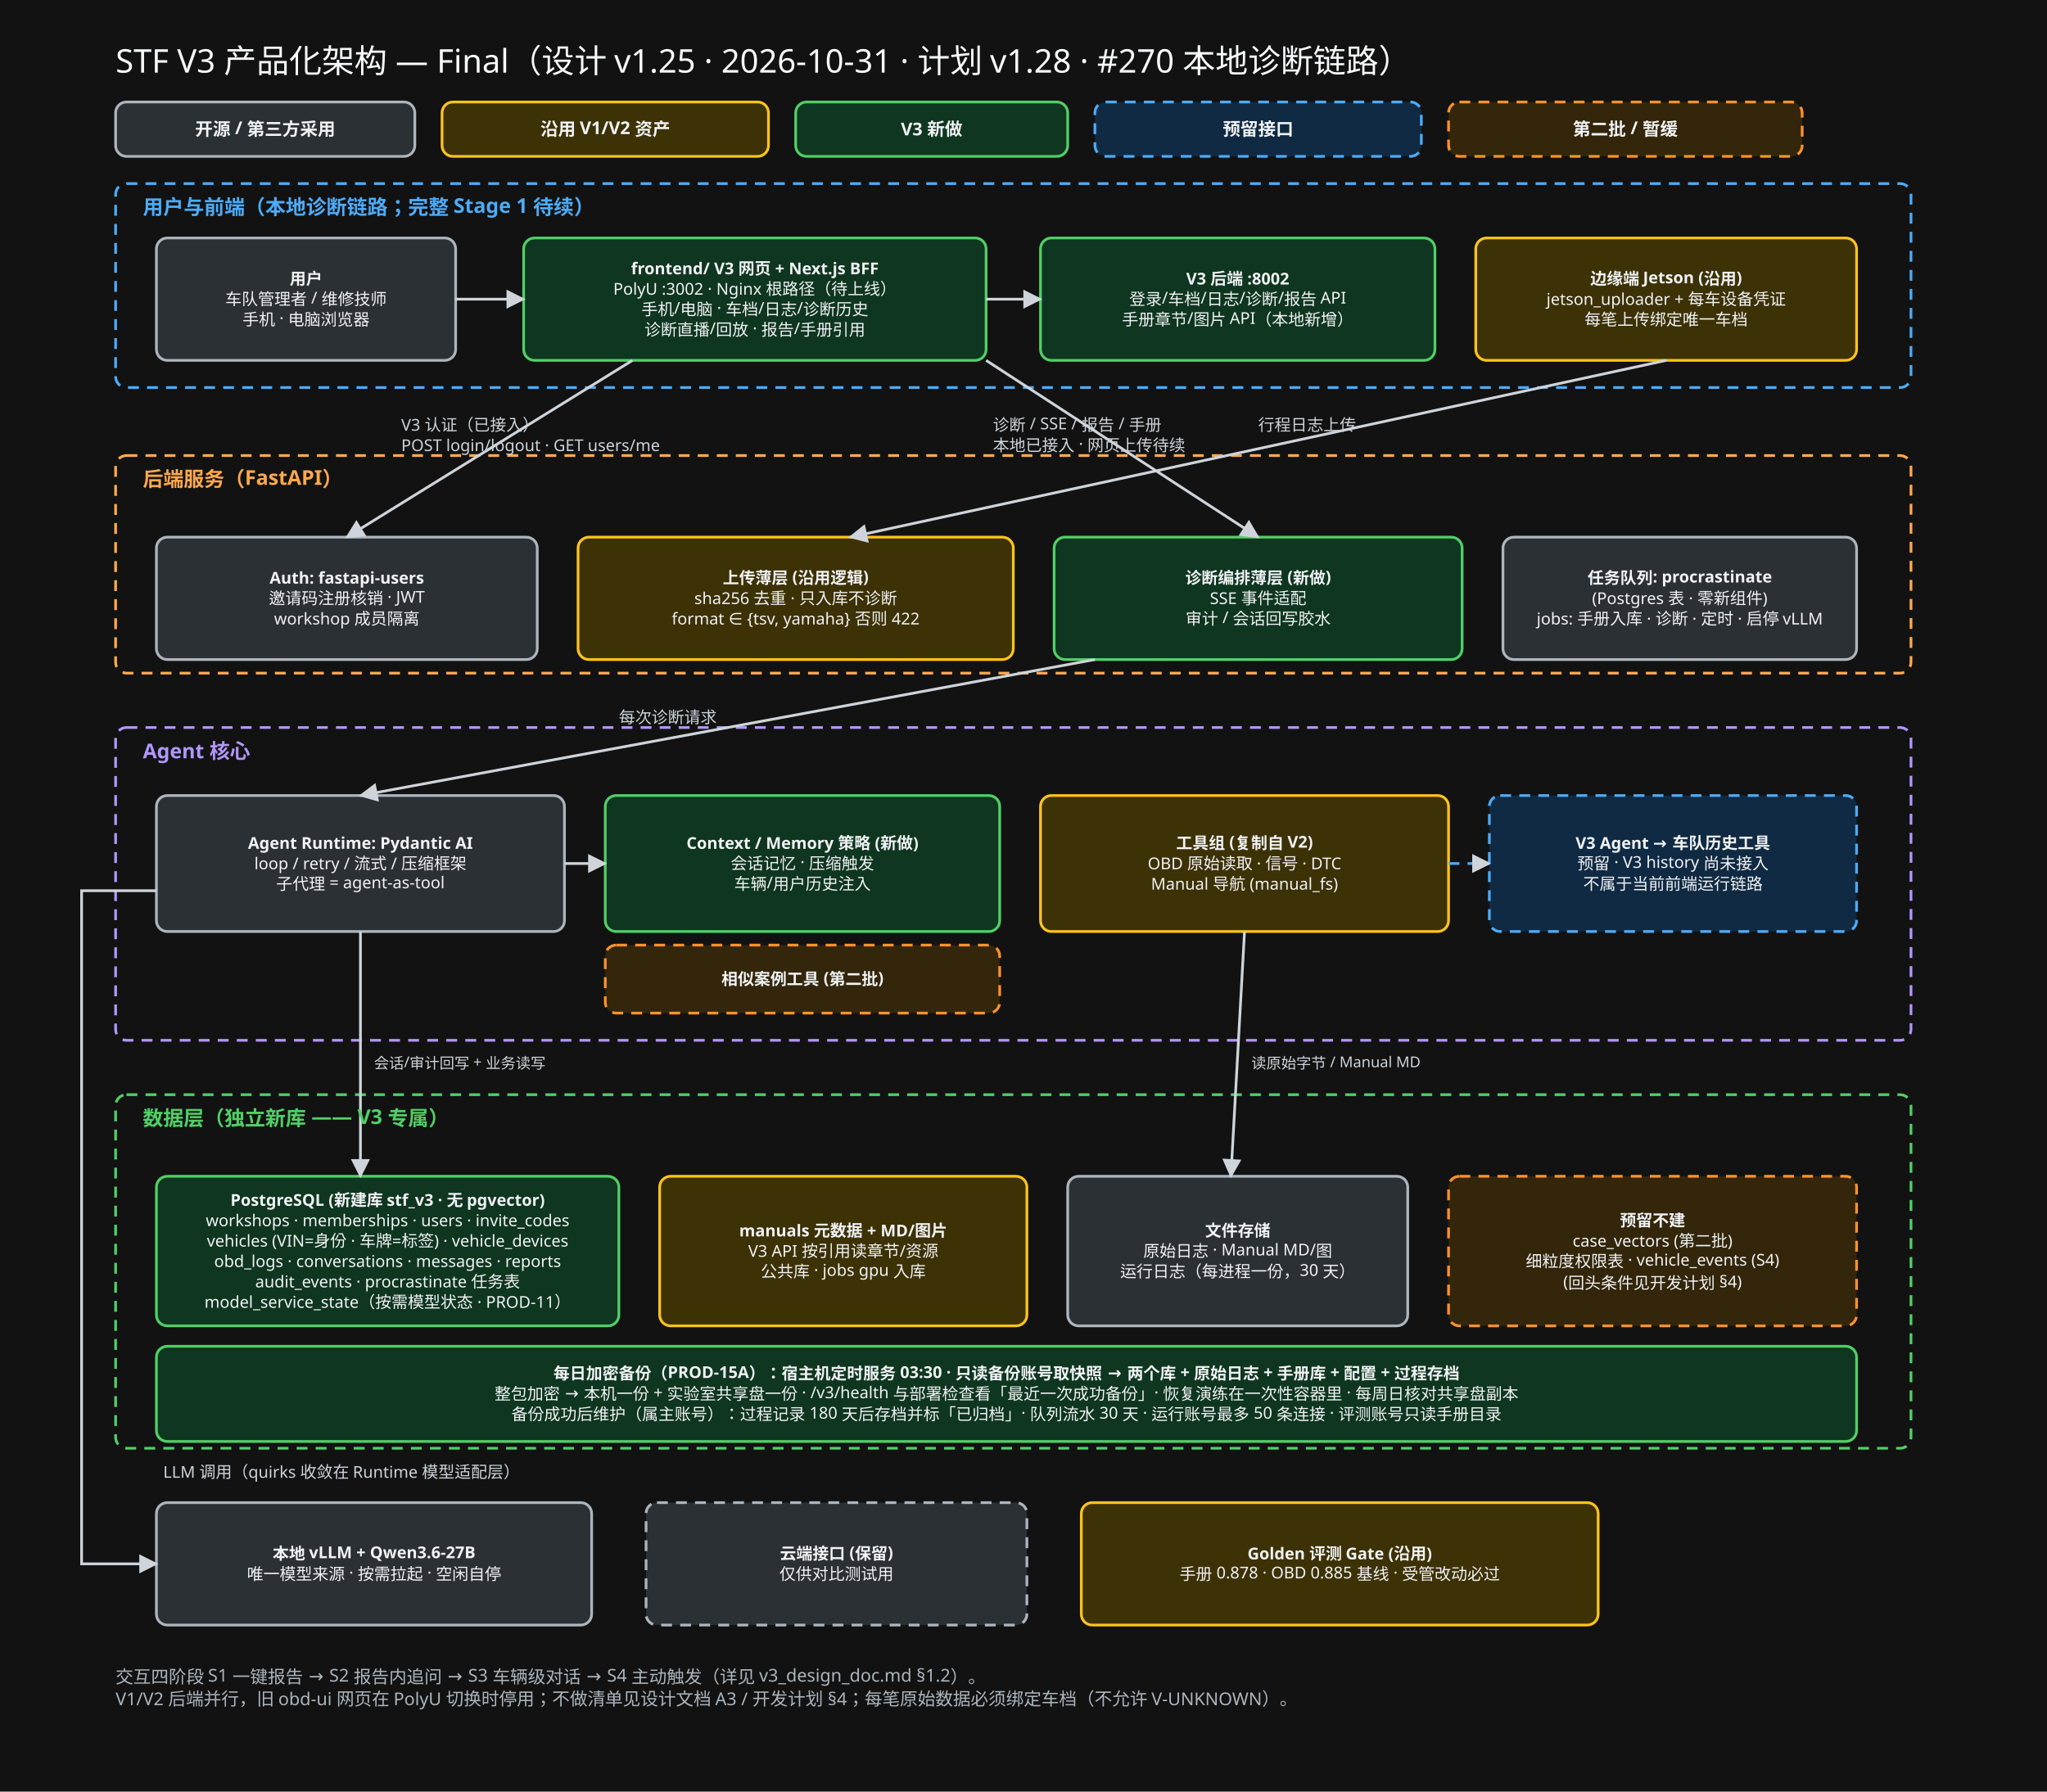
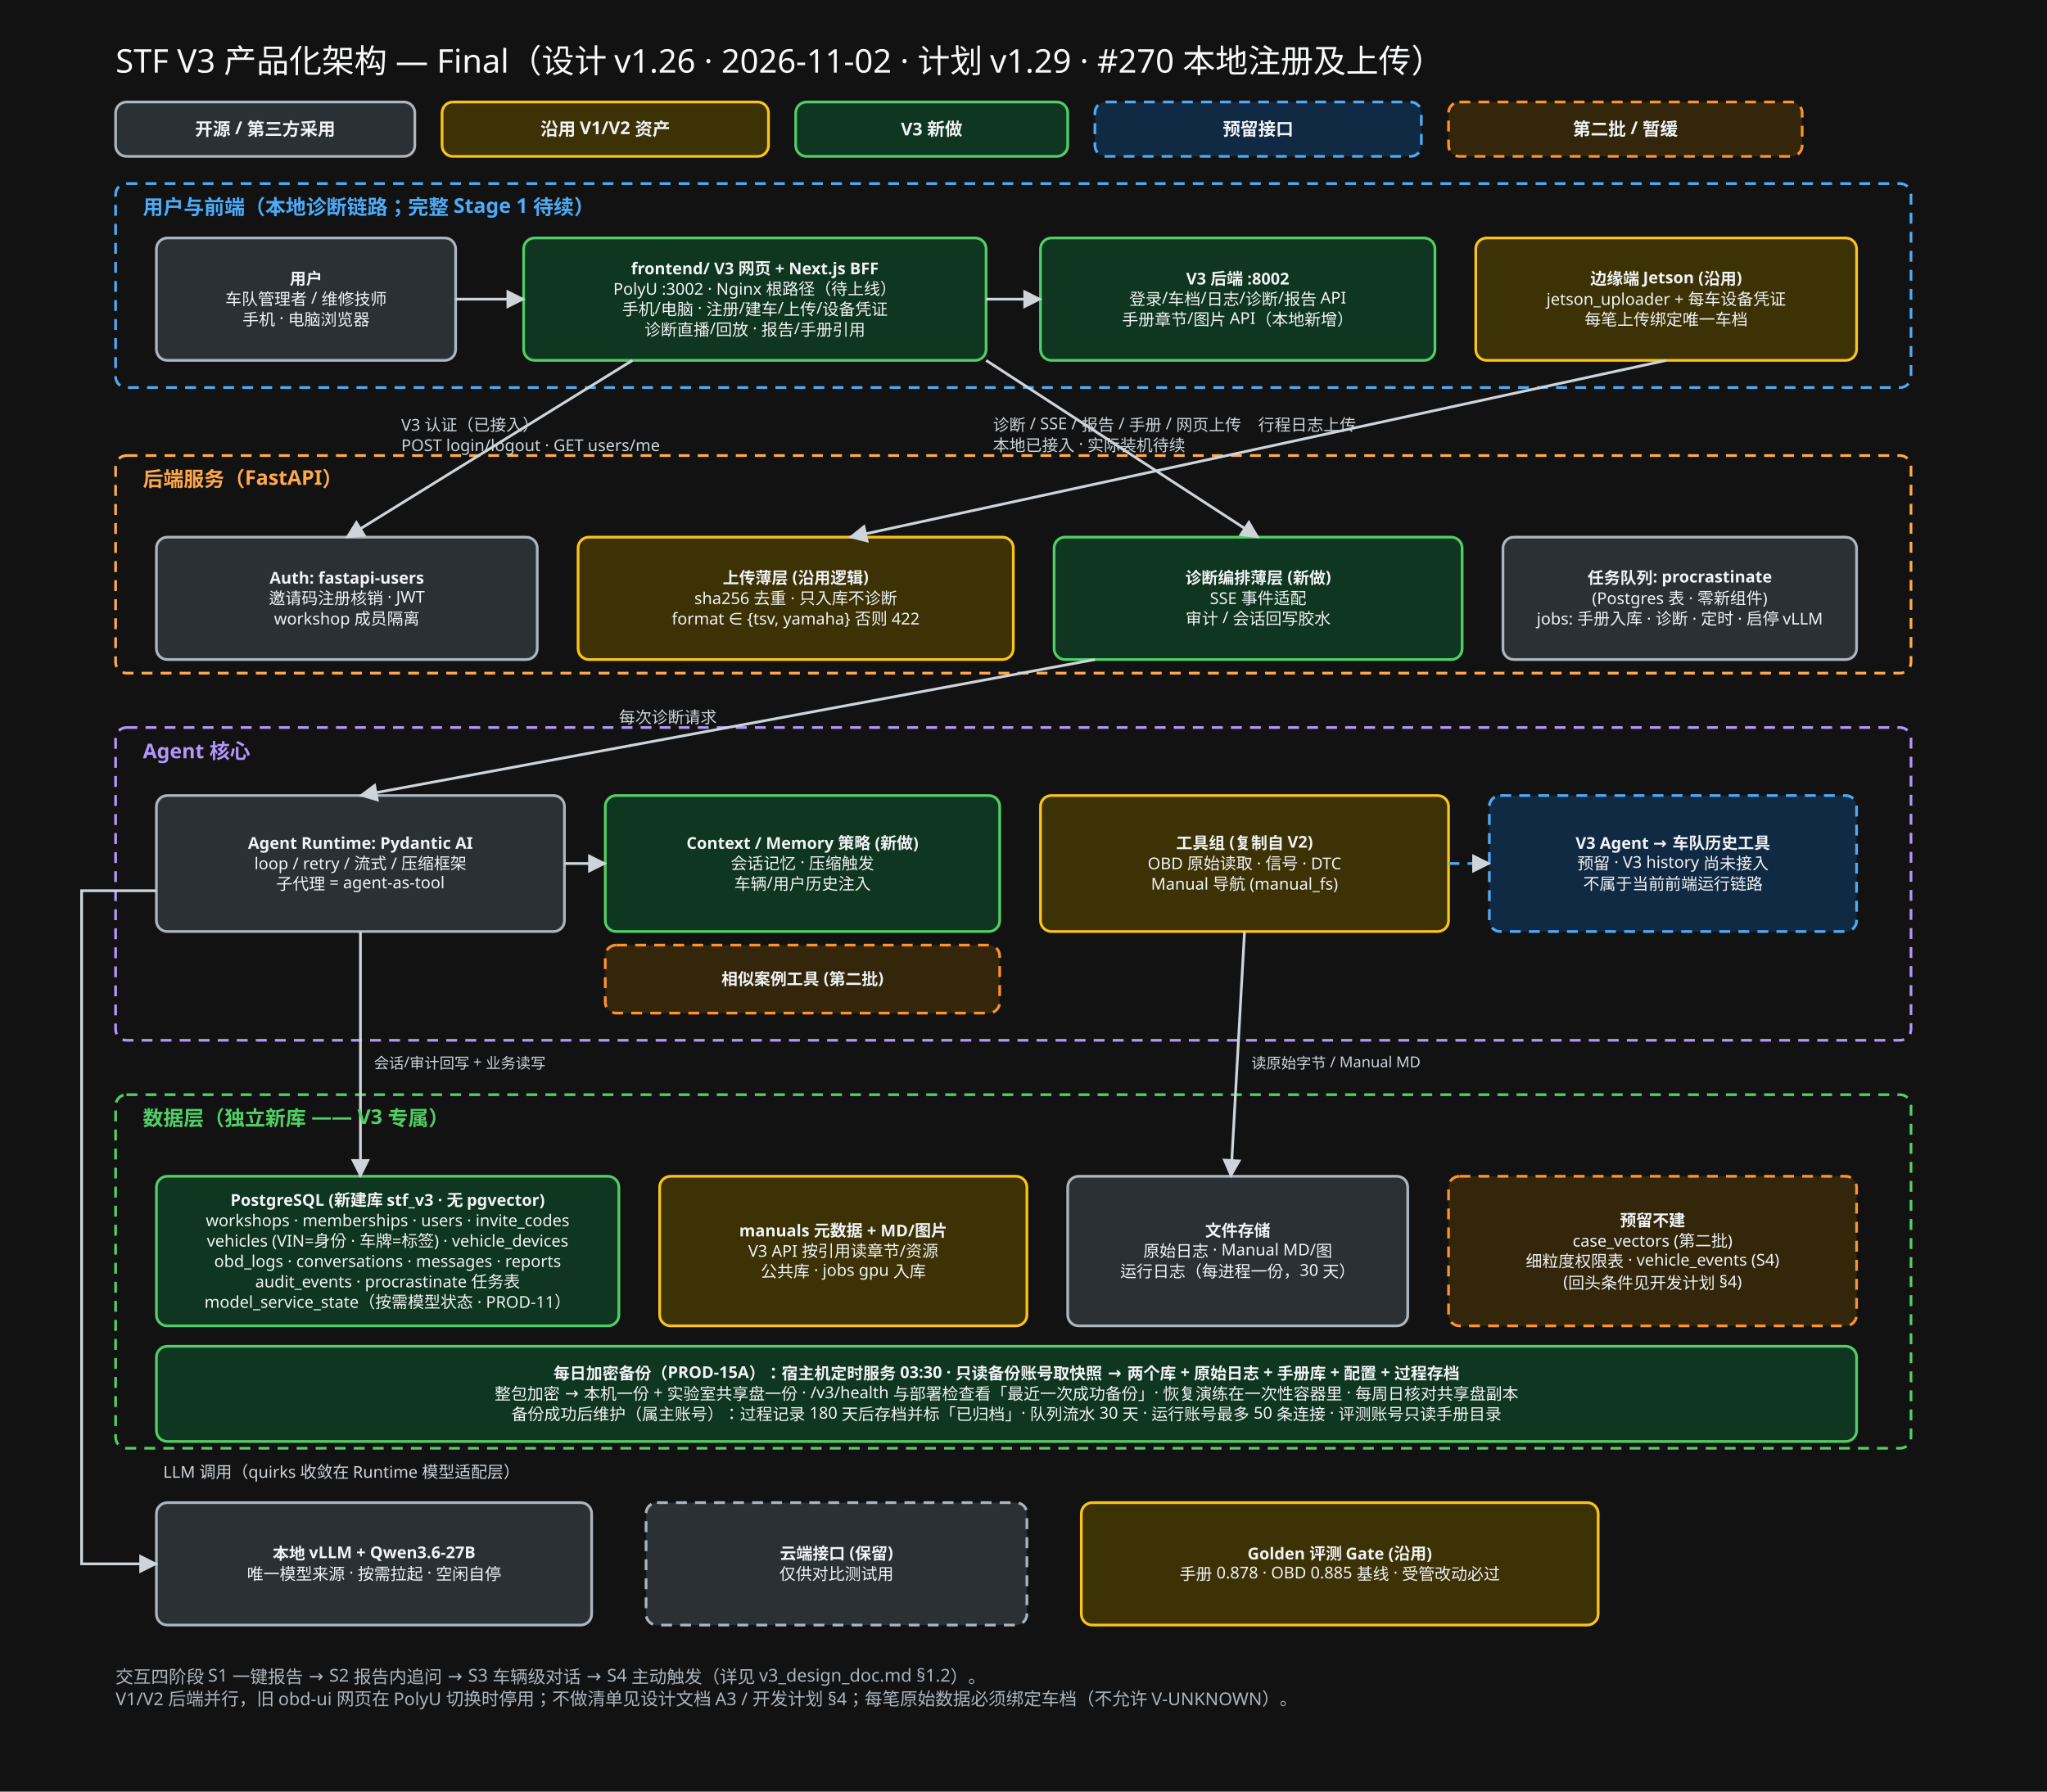
<svg xmlns="http://www.w3.org/2000/svg" viewBox="-25 -75 1505 1317.5" font-family="Segoe UI, Microsoft YaHei, sans-serif">
  <defs>
    <marker id="ah" viewBox="0 0 10 10" refX="9" refY="5" markerWidth="7" markerHeight="7" orient="auto-start-reverse">
      <path d="M0,0 L10,5 L0,10 z" fill="#ced4da" />
    </marker>
  </defs>
  <rect x="-25" y="-75" width="1505" height="1317.5" fill="#121212" />
  <rect x="60" y="0" width="220" height="40" rx="8" fill="#2b3035" stroke="#adb5bd" stroke-width="2" />
  <rect x="300" y="0" width="240" height="40" rx="8" fill="#3d3106" stroke="#fcc419" stroke-width="2" />
  <rect x="560" y="0" width="200" height="40" rx="8" fill="#0f3620" stroke="#51cf66" stroke-width="2" />
  <rect x="780" y="0" width="240" height="40" rx="8" fill="#102a43" stroke="#4dabf7" stroke-width="2" stroke-dasharray="8 6" />
  <rect x="1040" y="0" width="260" height="40" rx="8" fill="#33260a" stroke="#ff922b" stroke-width="2" stroke-dasharray="8 6" />
  <rect x="60" y="60" width="1320" height="150" rx="8" fill="transparent" stroke="#4dabf7" stroke-width="2" stroke-dasharray="8 6" />
  <rect x="90" y="100" width="220" height="90" rx="8" fill="#2b3035" stroke="#adb5bd" stroke-width="2" />
  <rect x="360" y="100" width="340" height="90" rx="8" fill="#0f3620" stroke="#51cf66" stroke-width="2" />
  <rect x="740" y="100" width="290" height="90" rx="8" fill="#0f3620" stroke="#51cf66" stroke-width="2" />
  <rect x="1060" y="100" width="280" height="90" rx="8" fill="#3d3106" stroke="#fcc419" stroke-width="2" />
  <rect x="60" y="260" width="1320" height="160" rx="8" fill="transparent" stroke="#ffa94d" stroke-width="2" stroke-dasharray="8 6" />
  <rect x="90" y="320" width="280" height="90" rx="8" fill="#2b3035" stroke="#adb5bd" stroke-width="2" />
  <rect x="400" y="320" width="320" height="90" rx="8" fill="#3d3106" stroke="#fcc419" stroke-width="2" />
  <rect x="750" y="320" width="300" height="90" rx="8" fill="#0f3620" stroke="#51cf66" stroke-width="2" />
  <rect x="1080" y="320" width="260" height="90" rx="8" fill="#2b3035" stroke="#adb5bd" stroke-width="2" />
  <rect x="60" y="460" width="1320" height="230" rx="8" fill="transparent" stroke="#b197fc" stroke-width="2" stroke-dasharray="8 6" />
  <rect x="90" y="510" width="300" height="100" rx="8" fill="#2b3035" stroke="#adb5bd" stroke-width="2" />
  <rect x="420" y="510" width="290" height="100" rx="8" fill="#0f3620" stroke="#51cf66" stroke-width="2" />
  <rect x="740" y="510" width="300" height="100" rx="8" fill="#3d3106" stroke="#fcc419" stroke-width="2" />
  <rect x="1070" y="510" width="270" height="100" rx="8" fill="#102a43" stroke="#4dabf7" stroke-width="2" stroke-dasharray="8 6" />
  <rect x="420" y="620" width="290" height="50" rx="8" fill="#33260a" stroke="#ff922b" stroke-width="2" stroke-dasharray="8 6" />
  <rect x="60" y="730" width="1320" height="260" rx="8" fill="transparent" stroke="#51cf66" stroke-width="2" stroke-dasharray="8 6" />
  <rect x="90" y="790" width="340" height="110" rx="8" fill="#0f3620" stroke="#51cf66" stroke-width="2" />
  <rect x="460" y="790" width="270" height="110" rx="8" fill="#3d3106" stroke="#fcc419" stroke-width="2" />
  <rect x="760" y="790" width="250" height="110" rx="8" fill="#2b3035" stroke="#adb5bd" stroke-width="2" />
  <rect x="1040" y="790" width="300" height="110" rx="8" fill="#33260a" stroke="#ff922b" stroke-width="2" stroke-dasharray="8 6" />
  <rect x="90" y="915" width="1250" height="70" rx="8" fill="#0f3620" stroke="#51cf66" stroke-width="2" />
  <rect x="90" y="1030" width="320" height="90" rx="8" fill="#2b3035" stroke="#adb5bd" stroke-width="2" />
  <rect x="450" y="1030" width="280" height="90" rx="8" fill="#2b3035" stroke="#adb5bd" stroke-width="2" stroke-dasharray="8 6" />
  <rect x="770" y="1030" width="380" height="90" rx="8" fill="#3d3106" stroke="#fcc419" stroke-width="2" />
  <polyline points="310,145 360,145" fill="none" stroke="#ced4da" stroke-width="2" marker-end="url(#ah)" />
  <polyline points="700,145 740,145" fill="none" stroke="#ced4da" stroke-width="2" marker-end="url(#ah)" />
  <polyline points="440,190 230,320" fill="none" stroke="#ced4da" stroke-width="2" marker-end="url(#ah)" />
  <polyline points="700,190 900,320" fill="none" stroke="#ced4da" stroke-width="2" marker-end="url(#ah)" />
  <polyline points="1200,190 600,320" fill="none" stroke="#ced4da" stroke-width="2" marker-end="url(#ah)" />
  <polyline points="780,410 240,510" fill="none" stroke="#ced4da" stroke-width="2" marker-end="url(#ah)" />
  <polyline points="1040,560 1070,560" fill="none" stroke="#4dabf7" stroke-width="2" stroke-dasharray="8 6" marker-end="url(#ah)" />
  <polyline points="390,560 420,560" fill="none" stroke="#ced4da" stroke-width="2" marker-end="url(#ah)" />
  <polyline points="240,610 240,790" fill="none" stroke="#ced4da" stroke-width="2" marker-end="url(#ah)" />
  <polyline points="890,610 880,790" fill="none" stroke="#ced4da" stroke-width="2" marker-end="url(#ah)" />
  <polyline points="90,580 35,580 35,1075 90,1075" fill="none" stroke="#ced4da" stroke-width="2" marker-end="url(#ah)" />
-   <text x="60" y="-21.60" font-size="24" fill="#f8f9fa">STF V3 产品化架构 — Final（设计 v1.25 · 2026-10-31 · 计划 v1.28 · #270 本地诊断链路）</text>
+   <text x="60" y="-21.60" font-size="24" fill="#f8f9fa">STF V3 产品化架构 — Final（设计 v1.26 · 2026-11-02 · 计划 v1.29 · #270 本地注册及上传）</text>
  <text x="170.0" y="24.55" text-anchor="middle" font-size="13" fill="#f1f3f5" font-weight="600">开源 / 第三方采用</text>
  <text x="420.0" y="24.55" text-anchor="middle" font-size="13" fill="#f1f3f5" font-weight="600">沿用 V1/V2 资产</text>
  <text x="660.0" y="24.55" text-anchor="middle" font-size="13" fill="#f1f3f5" font-weight="600">V3 新做</text>
  <text x="900.0" y="24.55" text-anchor="middle" font-size="13" fill="#f1f3f5" font-weight="600">预留接口</text>
  <text x="1170.0" y="24.55" text-anchor="middle" font-size="13" fill="#f1f3f5" font-weight="600">第二批 / 暂缓</text>
  <text x="80" y="82.62" font-size="15" fill="#4dabf7" font-weight="600">用户与前端（本地诊断链路；完整 Stage 1 待续）</text>
  <text x="200.0" y="134.20" text-anchor="middle" font-size="12" fill="#f1f3f5" font-weight="600">用户</text>
  <text x="200.0" y="149.20" text-anchor="middle" font-size="12" fill="#f1f3f5">车队管理者 / 维修技师</text>
  <text x="200.0" y="164.20" text-anchor="middle" font-size="12" fill="#f1f3f5">手机 · 电脑浏览器</text>
  <text x="530.0" y="126.70" text-anchor="middle" font-size="12" fill="#f1f3f5" font-weight="600">frontend/ V3 网页 + Next.js BFF</text>
  <text x="530.0" y="141.70" text-anchor="middle" font-size="12" fill="#f1f3f5">PolyU :3002 · Nginx 根路径（待上线）</text>
-   <text x="530.0" y="156.70" text-anchor="middle" font-size="12" fill="#f1f3f5">手机/电脑 · 车档/日志/诊断历史</text>
+   <text x="530.0" y="156.70" text-anchor="middle" font-size="12" fill="#f1f3f5">手机/电脑 · 注册/建车/上传/设备凭证</text>
  <text x="530.0" y="171.70" text-anchor="middle" font-size="12" fill="#f1f3f5">诊断直播/回放 · 报告/手册引用</text>
  <text x="885.0" y="134.20" text-anchor="middle" font-size="12" fill="#f1f3f5" font-weight="600">V3 后端 :8002</text>
  <text x="885.0" y="149.20" text-anchor="middle" font-size="12" fill="#f1f3f5">登录/车档/日志/诊断/报告 API</text>
  <text x="885.0" y="164.20" text-anchor="middle" font-size="12" fill="#f1f3f5">手册章节/图片 API（本地新增）</text>
  <text x="1200.0" y="134.20" text-anchor="middle" font-size="12" fill="#f1f3f5" font-weight="600">边缘端 Jetson (沿用)</text>
  <text x="1200.0" y="149.20" text-anchor="middle" font-size="12" fill="#f1f3f5">jetson_uploader + 每车设备凭证</text>
  <text x="1200.0" y="164.20" text-anchor="middle" font-size="12" fill="#f1f3f5">每笔上传绑定唯一车档</text>
  <text x="270" y="241.70" font-size="12" fill="#ced4da">V3 认证（已接入）</text>
  <text x="270" y="256.70" font-size="12" fill="#ced4da">POST login/logout · GET users/me</text>
-   <text x="705" y="241.70" font-size="12" fill="#ced4da">诊断 / SSE / 报告 / 手册</text>
-   <text x="705" y="256.70" font-size="12" fill="#ced4da">本地已接入 · 网页上传待续</text>
+   <text x="705" y="241.70" font-size="12" fill="#ced4da">诊断 / SSE / 报告 / 手册 / 网页上传</text>
+   <text x="705" y="256.70" font-size="12" fill="#ced4da">本地已接入 · 实际装机待续</text>
  <text x="900" y="241.70" font-size="12" fill="#ced4da">行程日志上传</text>
  <text x="80" y="282.62" font-size="15" fill="#ffa94d" font-weight="600">后端服务（FastAPI）</text>
  <text x="230.0" y="354.20" text-anchor="middle" font-size="12" fill="#f1f3f5" font-weight="600">Auth: fastapi-users</text>
  <text x="230.0" y="369.20" text-anchor="middle" font-size="12" fill="#f1f3f5">邀请码注册核销 · JWT</text>
  <text x="230.0" y="384.20" text-anchor="middle" font-size="12" fill="#f1f3f5">workshop 成员隔离</text>
  <text x="560.0" y="354.20" text-anchor="middle" font-size="12" fill="#f1f3f5" font-weight="600">上传薄层 (沿用逻辑)</text>
  <text x="560.0" y="369.20" text-anchor="middle" font-size="12" fill="#f1f3f5">sha256 去重 · 只入库不诊断</text>
  <text x="560.0" y="384.20" text-anchor="middle" font-size="12" fill="#f1f3f5">format ∈ {tsv, yamaha} 否则 422</text>
  <text x="900.0" y="354.20" text-anchor="middle" font-size="12" fill="#f1f3f5" font-weight="600">诊断编排薄层 (新做)</text>
  <text x="900.0" y="369.20" text-anchor="middle" font-size="12" fill="#f1f3f5">SSE 事件适配</text>
  <text x="900.0" y="384.20" text-anchor="middle" font-size="12" fill="#f1f3f5">审计 / 会话回写胶水</text>
  <text x="1210.0" y="354.20" text-anchor="middle" font-size="12" fill="#f1f3f5" font-weight="600">任务队列: procrastinate</text>
  <text x="1210.0" y="369.20" text-anchor="middle" font-size="12" fill="#f1f3f5">(Postgres 表 · 零新组件)</text>
  <text x="1210.0" y="384.20" text-anchor="middle" font-size="12" fill="#f1f3f5">jobs: 手册入库 · 诊断 · 定时 · 启停 vLLM</text>
  <text x="430" y="456.70" font-size="12" fill="#ced4da">每次诊断请求</text>
  <text x="80" y="482.62" font-size="15" fill="#b197fc" font-weight="600">Agent 核心</text>
  <text x="240.0" y="549.20" text-anchor="middle" font-size="12" fill="#f1f3f5" font-weight="600">Agent Runtime: Pydantic AI</text>
  <text x="240.0" y="564.20" text-anchor="middle" font-size="12" fill="#f1f3f5">loop / retry / 流式 / 压缩框架</text>
  <text x="240.0" y="579.20" text-anchor="middle" font-size="12" fill="#f1f3f5">子代理 = agent-as-tool</text>
  <text x="565.0" y="549.20" text-anchor="middle" font-size="12" fill="#f1f3f5" font-weight="600">Context / Memory 策略 (新做)</text>
  <text x="565.0" y="564.20" text-anchor="middle" font-size="12" fill="#f1f3f5">会话记忆 · 压缩触发</text>
  <text x="565.0" y="579.20" text-anchor="middle" font-size="12" fill="#f1f3f5">车辆/用户历史注入</text>
  <text x="890.0" y="549.20" text-anchor="middle" font-size="12" fill="#f1f3f5" font-weight="600">工具组 (复制自 V2)</text>
  <text x="890.0" y="564.20" text-anchor="middle" font-size="12" fill="#f1f3f5">OBD 原始读取 · 信号 · DTC</text>
  <text x="890.0" y="579.20" text-anchor="middle" font-size="12" fill="#f1f3f5">Manual 导航 (manual_fs)</text>
  <text x="1205.0" y="549.20" text-anchor="middle" font-size="12" fill="#f1f3f5" font-weight="600">V3 Agent → 车队历史工具</text>
  <text x="1205.0" y="564.20" text-anchor="middle" font-size="12" fill="#f1f3f5">预留 · V3 history 尚未接入</text>
  <text x="1205.0" y="579.20" text-anchor="middle" font-size="12" fill="#f1f3f5">不属于当前前端运行链路</text>
  <text x="565.0" y="649.20" text-anchor="middle" font-size="12" fill="#f1f3f5" font-weight="600">相似案例工具 (第二批)</text>
  <text x="80" y="752.62" font-size="15" fill="#51cf66" font-weight="600">数据层（独立新库 —— V3 专属）</text>
  <text x="260.0" y="811.70" text-anchor="middle" font-size="12" fill="#f1f3f5" font-weight="600">PostgreSQL (新建库 stf_v3 · 无 pgvector)</text>
  <text x="260.0" y="826.70" text-anchor="middle" font-size="12" fill="#f1f3f5">workshops · memberships · users · invite_codes</text>
  <text x="260.0" y="841.70" text-anchor="middle" font-size="12" fill="#f1f3f5">vehicles (VIN=身份 · 车牌=标签) · vehicle_devices</text>
  <text x="260.0" y="856.70" text-anchor="middle" font-size="12" fill="#f1f3f5">obd_logs · conversations · messages · reports</text>
  <text x="260.0" y="871.70" text-anchor="middle" font-size="12" fill="#f1f3f5">audit_events · procrastinate 任务表</text>
  <text x="260.0" y="886.70" text-anchor="middle" font-size="12" fill="#f1f3f5">model_service_state（按需模型状态 · PROD-11）</text>
  <text x="595.0" y="834.20" text-anchor="middle" font-size="12" fill="#f1f3f5" font-weight="600">manuals 元数据 + MD/图片</text>
  <text x="595.0" y="849.20" text-anchor="middle" font-size="12" fill="#f1f3f5">V3 API 按引用读章节/资源</text>
  <text x="595.0" y="864.20" text-anchor="middle" font-size="12" fill="#f1f3f5">公共库 · jobs gpu 入库</text>
  <text x="885.0" y="834.20" text-anchor="middle" font-size="12" fill="#f1f3f5" font-weight="600">文件存储</text>
  <text x="885.0" y="849.20" text-anchor="middle" font-size="12" fill="#f1f3f5">原始日志 · Manual MD/图</text>
  <text x="885.0" y="864.20" text-anchor="middle" font-size="12" fill="#f1f3f5">运行日志（每进程一份，30 天）</text>
  <text x="1190.0" y="826.70" text-anchor="middle" font-size="12" fill="#f1f3f5" font-weight="600">预留不建</text>
  <text x="1190.0" y="841.70" text-anchor="middle" font-size="12" fill="#f1f3f5">case_vectors (第二批)</text>
  <text x="1190.0" y="856.70" text-anchor="middle" font-size="12" fill="#f1f3f5">细粒度权限表 · vehicle_events (S4)</text>
  <text x="1190.0" y="871.70" text-anchor="middle" font-size="12" fill="#f1f3f5">(回头条件见开发计划 §4)</text>
  <text x="715.0" y="939.20" text-anchor="middle" font-size="12" fill="#f1f3f5" font-weight="600">每日加密备份（PROD-15A）：宿主机定时服务 03:30 · 只读备份账号取快照 → 两个库 + 原始日志 + 手册库 + 配置 + 过程存档</text>
  <text x="715.0" y="954.20" text-anchor="middle" font-size="12" fill="#f1f3f5">整包加密 → 本机一份 + 实验室共享盘一份 · /v3/health 与部署检查看「最近一次成功备份」· 恢复演练在一次性容器里 · 每周日核对共享盘副本</text>
  <text x="715.0" y="969.20" text-anchor="middle" font-size="12" fill="#f1f3f5">备份成功后维护（属主账号）：过程记录 180 天后存档并标「已归档」· 队列流水 30 天 · 运行账号最多 50 条连接 · 评测账号只读手册目录</text>
  <text x="250" y="710.73" font-size="11" fill="#ced4da">会话/审计回写 + 业务读写</text>
  <text x="895" y="710.73" font-size="11" fill="#ced4da">读原始字节 / Manual MD</text>
  <text x="250.0" y="1071.70" text-anchor="middle" font-size="12" fill="#f1f3f5" font-weight="600">本地 vLLM + Qwen3.6-27B</text>
  <text x="250.0" y="1086.70" text-anchor="middle" font-size="12" fill="#f1f3f5">唯一模型来源 · 按需拉起 · 空闲自停</text>
  <text x="590.0" y="1071.70" text-anchor="middle" font-size="12" fill="#f1f3f5" font-weight="600">云端接口 (保留)</text>
  <text x="590.0" y="1086.70" text-anchor="middle" font-size="12" fill="#f1f3f5">仅供对比测试用</text>
  <text x="960.0" y="1071.70" text-anchor="middle" font-size="12" fill="#f1f3f5" font-weight="600">Golden 评测 Gate (沿用)</text>
  <text x="960.0" y="1086.70" text-anchor="middle" font-size="12" fill="#f1f3f5">手册 0.878 · OBD 0.885 基线 · 受管改动必过</text>
  <text x="95" y="1011.70" font-size="12" fill="#ced4da">LLM 调用（quirks 收敛在 Runtime 模型适配层）</text>
  <text x="60" y="1162.67" font-size="13" fill="#adb5bd">交互四阶段 S1 一键报告 → S2 报告内追问 → S3 车辆级对话 → S4 主动触发（详见 v3_design_doc.md §1.2）。</text>
  <text x="60" y="1178.92" font-size="13" fill="#adb5bd">V1/V2 后端并行，旧 obd-ui 网页在 PolyU 切换时停用；不做清单见设计文档 A3 / 开发计划 §4；每笔原始数据必须绑定车档（不允许 V-UNKNOWN）。</text>
</svg>
